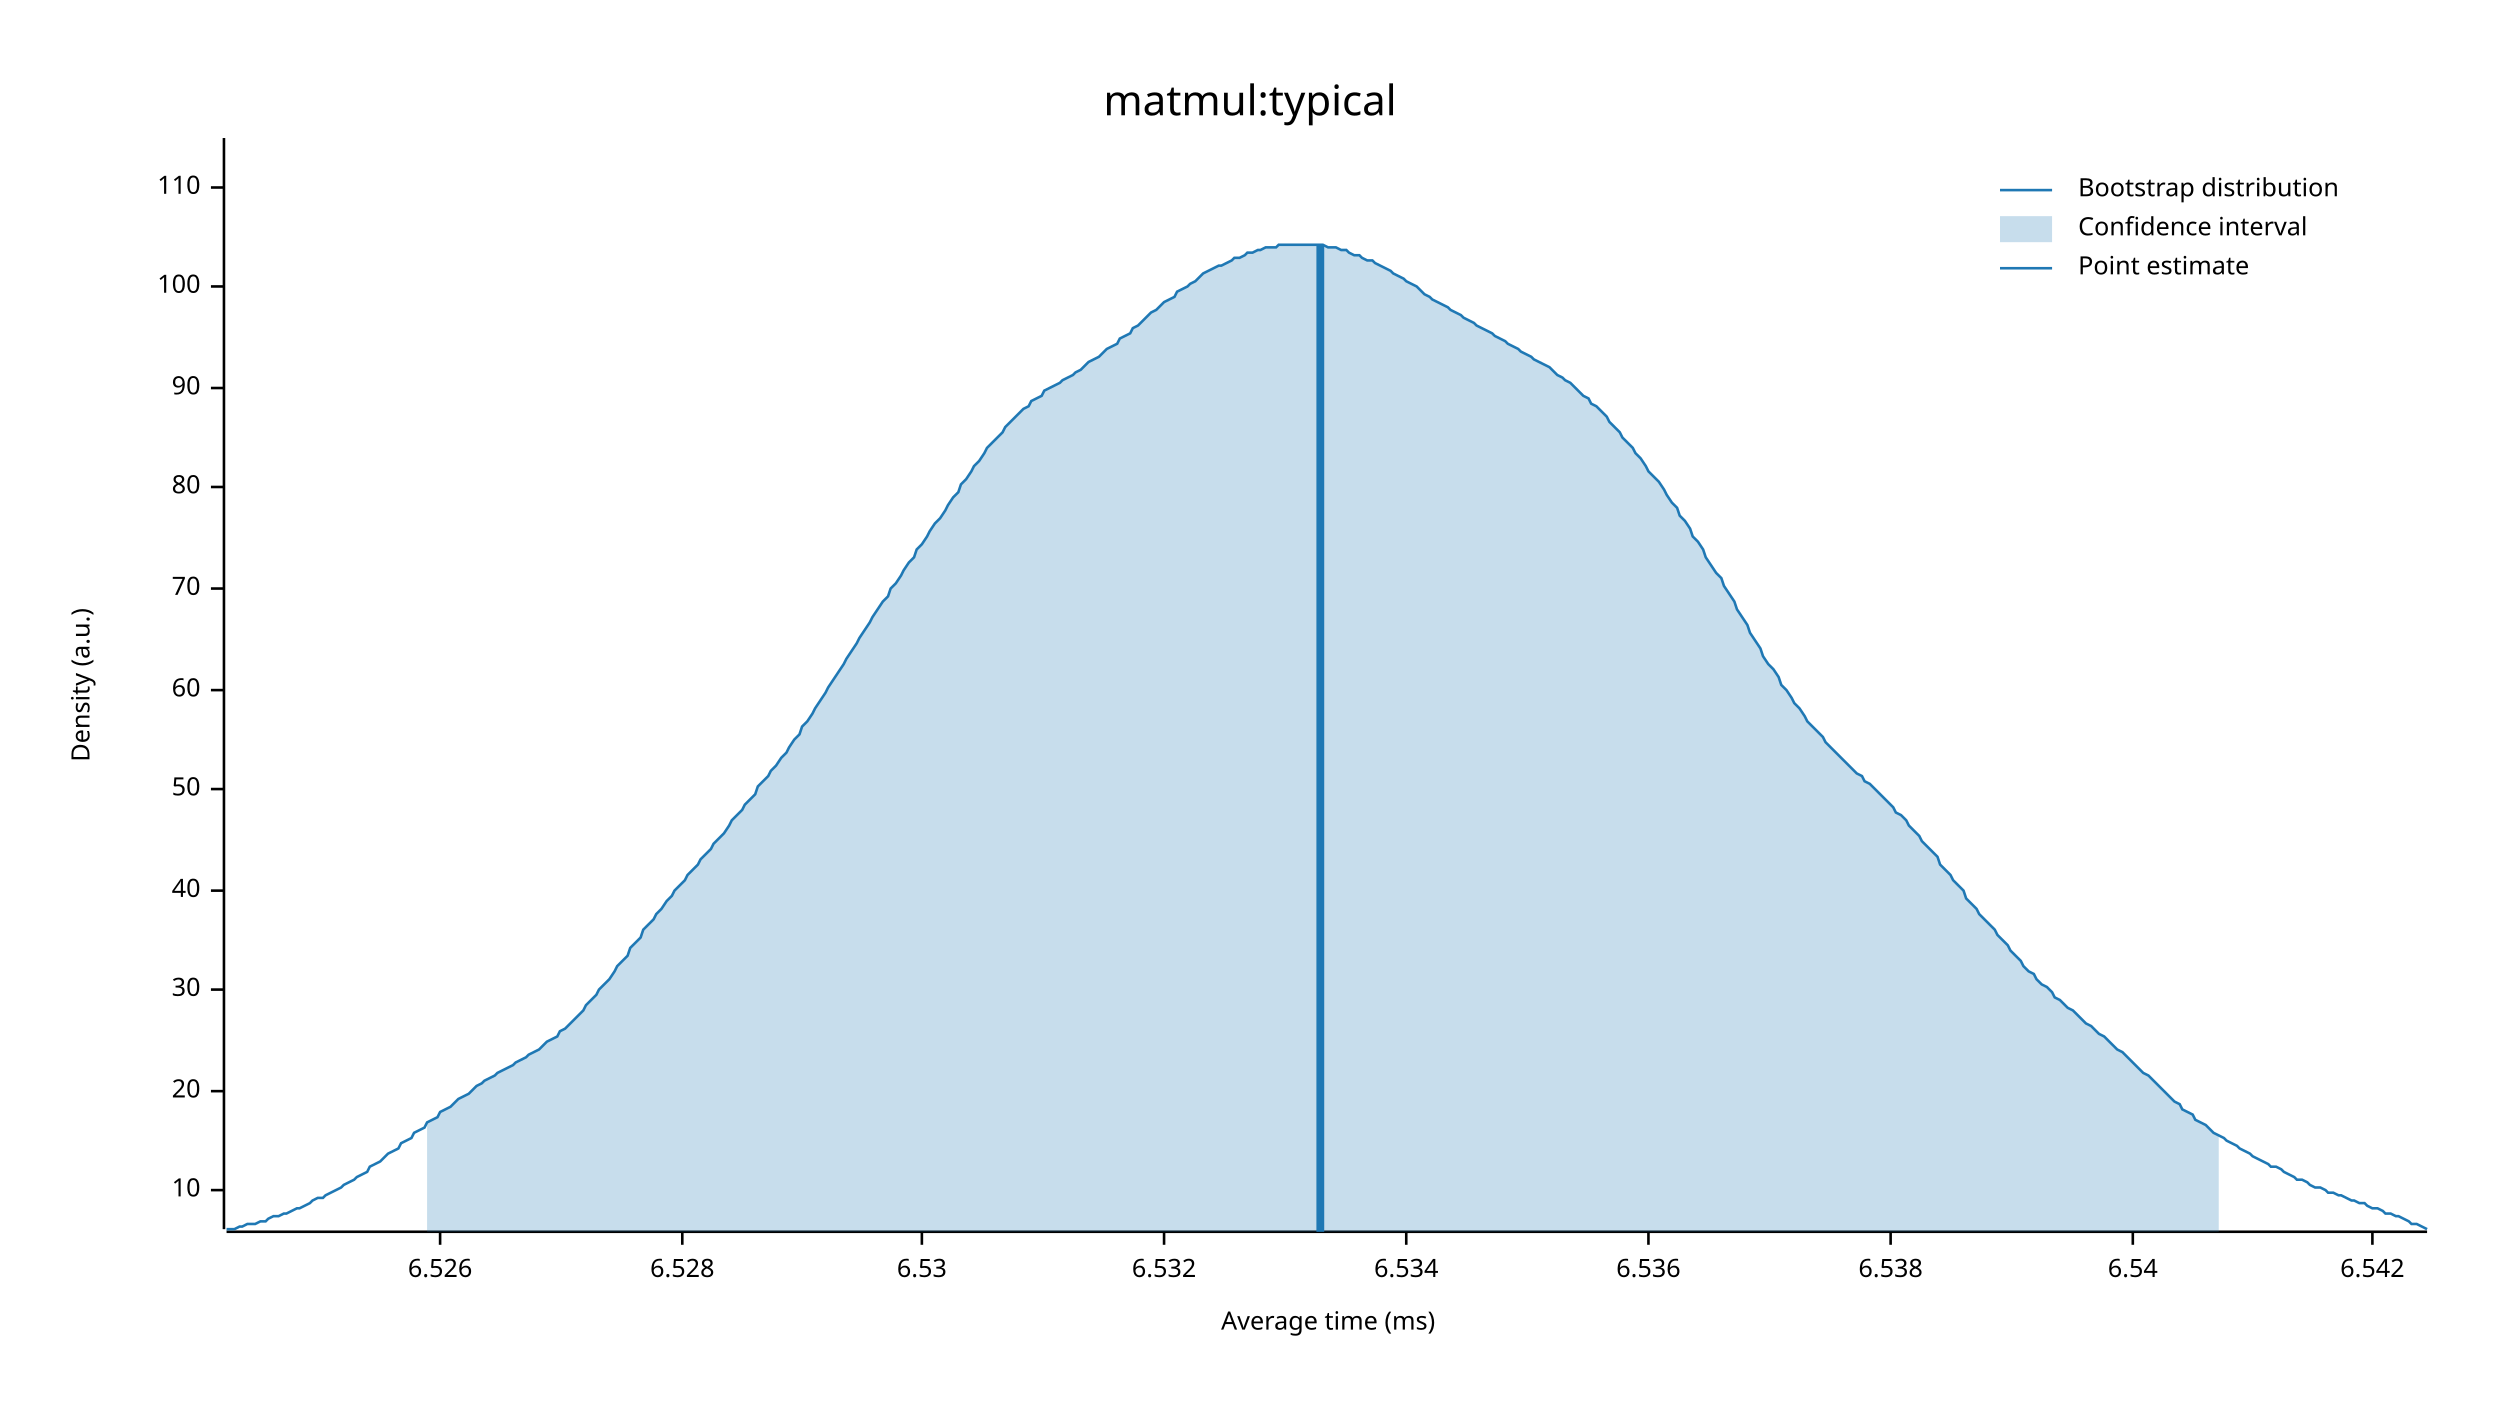
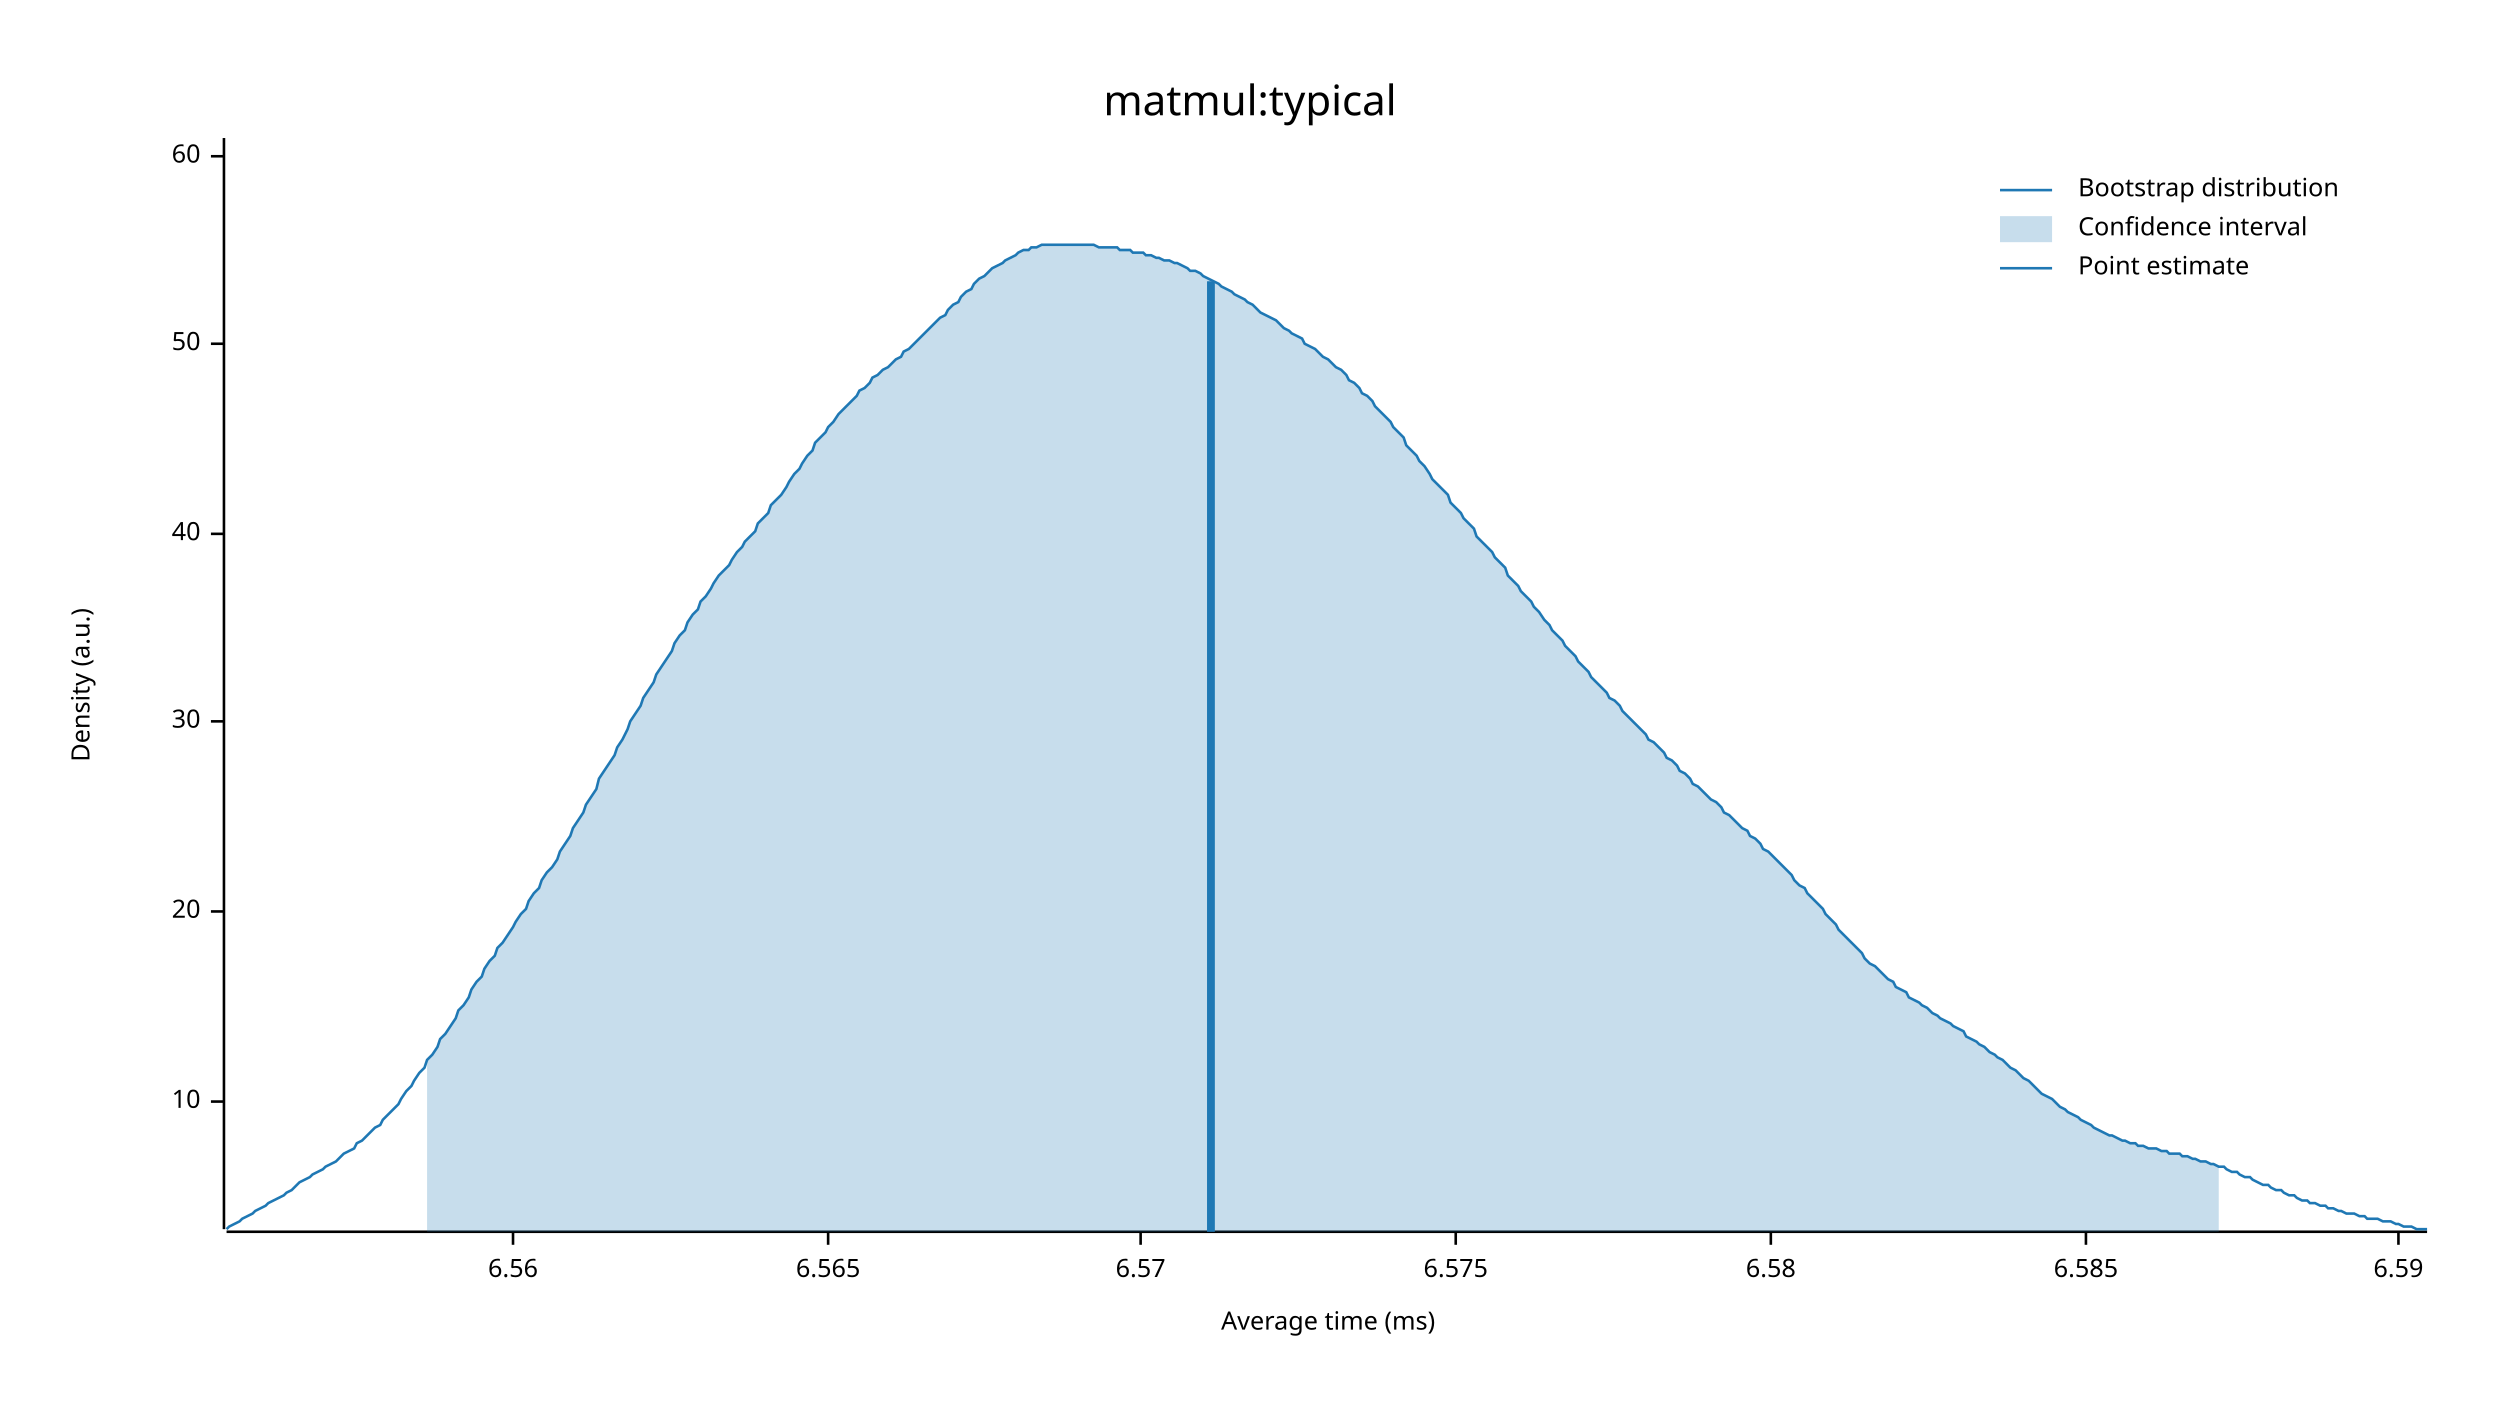
<svg xmlns="http://www.w3.org/2000/svg" width="960" height="540" viewBox="0 0 960 540">
  <text x="480" y="32" dy="0.76em" text-anchor="middle" font-family="sans-serif" font-size="16.129" opacity="1" fill="#000000">
matmul:typical
</text>
  <text x="27" y="263" dy="0.76em" text-anchor="middle" font-family="sans-serif" font-size="9.677" opacity="1" fill="#000000" transform="rotate(270, 27, 263)">
Density (a.u.)
</text>
  <text x="510" y="513" dy="-0.5ex" text-anchor="middle" font-family="sans-serif" font-size="9.677" opacity="1" fill="#000000">
Average time (ms)
</text>
  <polyline fill="none" opacity="1" stroke="#000000" stroke-width="1" points="86,53 86,472 " />
-   <text x="77" y="457" dy="0.5ex" text-anchor="end" font-family="sans-serif" font-size="9.677" opacity="1" fill="#000000">
+   <text x="77" y="423" dy="0.5ex" text-anchor="end" font-family="sans-serif" font-size="9.677" opacity="1" fill="#000000">
10
</text>
-   <polyline fill="none" opacity="1" stroke="#000000" stroke-width="1" points="81,457 86,457 " />
-   <text x="77" y="419" dy="0.5ex" text-anchor="end" font-family="sans-serif" font-size="9.677" opacity="1" fill="#000000">
+   <polyline fill="none" opacity="1" stroke="#000000" stroke-width="1" points="81,423 86,423 " />
+   <text x="77" y="350" dy="0.5ex" text-anchor="end" font-family="sans-serif" font-size="9.677" opacity="1" fill="#000000">
20
</text>
-   <polyline fill="none" opacity="1" stroke="#000000" stroke-width="1" points="81,419 86,419 " />
-   <text x="77" y="380" dy="0.5ex" text-anchor="end" font-family="sans-serif" font-size="9.677" opacity="1" fill="#000000">
+   <polyline fill="none" opacity="1" stroke="#000000" stroke-width="1" points="81,350 86,350 " />
+   <text x="77" y="277" dy="0.5ex" text-anchor="end" font-family="sans-serif" font-size="9.677" opacity="1" fill="#000000">
30
</text>
-   <polyline fill="none" opacity="1" stroke="#000000" stroke-width="1" points="81,380 86,380 " />
-   <text x="77" y="342" dy="0.5ex" text-anchor="end" font-family="sans-serif" font-size="9.677" opacity="1" fill="#000000">
+   <polyline fill="none" opacity="1" stroke="#000000" stroke-width="1" points="81,277 86,277 " />
+   <text x="77" y="205" dy="0.5ex" text-anchor="end" font-family="sans-serif" font-size="9.677" opacity="1" fill="#000000">
40
</text>
-   <polyline fill="none" opacity="1" stroke="#000000" stroke-width="1" points="81,342 86,342 " />
-   <text x="77" y="303" dy="0.5ex" text-anchor="end" font-family="sans-serif" font-size="9.677" opacity="1" fill="#000000">
+   <polyline fill="none" opacity="1" stroke="#000000" stroke-width="1" points="81,205 86,205 " />
+   <text x="77" y="132" dy="0.5ex" text-anchor="end" font-family="sans-serif" font-size="9.677" opacity="1" fill="#000000">
50
</text>
-   <polyline fill="none" opacity="1" stroke="#000000" stroke-width="1" points="81,303 86,303 " />
-   <text x="77" y="265" dy="0.5ex" text-anchor="end" font-family="sans-serif" font-size="9.677" opacity="1" fill="#000000">
+   <polyline fill="none" opacity="1" stroke="#000000" stroke-width="1" points="81,132 86,132 " />
+   <text x="77" y="60" dy="0.5ex" text-anchor="end" font-family="sans-serif" font-size="9.677" opacity="1" fill="#000000">
60
</text>
-   <polyline fill="none" opacity="1" stroke="#000000" stroke-width="1" points="81,265 86,265 " />
-   <text x="77" y="226" dy="0.5ex" text-anchor="end" font-family="sans-serif" font-size="9.677" opacity="1" fill="#000000">
- 70
+   <polyline fill="none" opacity="1" stroke="#000000" stroke-width="1" points="81,60 86,60 " />
+   <polyline fill="none" opacity="1" stroke="#000000" stroke-width="1" points="87,473 932,473 " />
+   <text x="197" y="483" dy="0.76em" text-anchor="middle" font-family="sans-serif" font-size="9.677" opacity="1" fill="#000000">
+ 6.56
</text>
-   <polyline fill="none" opacity="1" stroke="#000000" stroke-width="1" points="81,226 86,226 " />
-   <text x="77" y="187" dy="0.5ex" text-anchor="end" font-family="sans-serif" font-size="9.677" opacity="1" fill="#000000">
- 80
+   <polyline fill="none" opacity="1" stroke="#000000" stroke-width="1" points="197,473 197,478 " />
+   <text x="318" y="483" dy="0.76em" text-anchor="middle" font-family="sans-serif" font-size="9.677" opacity="1" fill="#000000">
+ 6.565
</text>
-   <polyline fill="none" opacity="1" stroke="#000000" stroke-width="1" points="81,187 86,187 " />
-   <text x="77" y="149" dy="0.5ex" text-anchor="end" font-family="sans-serif" font-size="9.677" opacity="1" fill="#000000">
- 90
+   <polyline fill="none" opacity="1" stroke="#000000" stroke-width="1" points="318,473 318,478 " />
+   <text x="438" y="483" dy="0.76em" text-anchor="middle" font-family="sans-serif" font-size="9.677" opacity="1" fill="#000000">
+ 6.57
</text>
-   <polyline fill="none" opacity="1" stroke="#000000" stroke-width="1" points="81,149 86,149 " />
-   <text x="77" y="110" dy="0.5ex" text-anchor="end" font-family="sans-serif" font-size="9.677" opacity="1" fill="#000000">
- 100
+   <polyline fill="none" opacity="1" stroke="#000000" stroke-width="1" points="438,473 438,478 " />
+   <text x="559" y="483" dy="0.76em" text-anchor="middle" font-family="sans-serif" font-size="9.677" opacity="1" fill="#000000">
+ 6.575
</text>
-   <polyline fill="none" opacity="1" stroke="#000000" stroke-width="1" points="81,110 86,110 " />
-   <text x="77" y="72" dy="0.5ex" text-anchor="end" font-family="sans-serif" font-size="9.677" opacity="1" fill="#000000">
- 110
+   <polyline fill="none" opacity="1" stroke="#000000" stroke-width="1" points="559,473 559,478 " />
+   <text x="680" y="483" dy="0.76em" text-anchor="middle" font-family="sans-serif" font-size="9.677" opacity="1" fill="#000000">
+ 6.58
</text>
-   <polyline fill="none" opacity="1" stroke="#000000" stroke-width="1" points="81,72 86,72 " />
-   <polyline fill="none" opacity="1" stroke="#000000" stroke-width="1" points="87,473 932,473 " />
-   <text x="169" y="483" dy="0.76em" text-anchor="middle" font-family="sans-serif" font-size="9.677" opacity="1" fill="#000000">
- 6.526
+   <polyline fill="none" opacity="1" stroke="#000000" stroke-width="1" points="680,473 680,478 " />
+   <text x="801" y="483" dy="0.76em" text-anchor="middle" font-family="sans-serif" font-size="9.677" opacity="1" fill="#000000">
+ 6.585
</text>
-   <polyline fill="none" opacity="1" stroke="#000000" stroke-width="1" points="169,473 169,478 " />
-   <text x="262" y="483" dy="0.76em" text-anchor="middle" font-family="sans-serif" font-size="9.677" opacity="1" fill="#000000">
- 6.528
+   <polyline fill="none" opacity="1" stroke="#000000" stroke-width="1" points="801,473 801,478 " />
+   <text x="921" y="483" dy="0.76em" text-anchor="middle" font-family="sans-serif" font-size="9.677" opacity="1" fill="#000000">
+ 6.59
</text>
-   <polyline fill="none" opacity="1" stroke="#000000" stroke-width="1" points="262,473 262,478 " />
-   <text x="354" y="483" dy="0.76em" text-anchor="middle" font-family="sans-serif" font-size="9.677" opacity="1" fill="#000000">
- 6.53
- </text>
-   <polyline fill="none" opacity="1" stroke="#000000" stroke-width="1" points="354,473 354,478 " />
-   <text x="447" y="483" dy="0.76em" text-anchor="middle" font-family="sans-serif" font-size="9.677" opacity="1" fill="#000000">
- 6.532
- </text>
-   <polyline fill="none" opacity="1" stroke="#000000" stroke-width="1" points="447,473 447,478 " />
-   <text x="540" y="483" dy="0.76em" text-anchor="middle" font-family="sans-serif" font-size="9.677" opacity="1" fill="#000000">
- 6.534
- </text>
-   <polyline fill="none" opacity="1" stroke="#000000" stroke-width="1" points="540,473 540,478 " />
-   <text x="633" y="483" dy="0.76em" text-anchor="middle" font-family="sans-serif" font-size="9.677" opacity="1" fill="#000000">
- 6.536
- </text>
-   <polyline fill="none" opacity="1" stroke="#000000" stroke-width="1" points="633,473 633,478 " />
-   <text x="726" y="483" dy="0.76em" text-anchor="middle" font-family="sans-serif" font-size="9.677" opacity="1" fill="#000000">
- 6.538
- </text>
-   <polyline fill="none" opacity="1" stroke="#000000" stroke-width="1" points="726,473 726,478 " />
-   <text x="819" y="483" dy="0.76em" text-anchor="middle" font-family="sans-serif" font-size="9.677" opacity="1" fill="#000000">
- 6.54
- </text>
-   <polyline fill="none" opacity="1" stroke="#000000" stroke-width="1" points="819,473 819,478 " />
-   <text x="911" y="483" dy="0.76em" text-anchor="middle" font-family="sans-serif" font-size="9.677" opacity="1" fill="#000000">
- 6.542
- </text>
-   <polyline fill="none" opacity="1" stroke="#000000" stroke-width="1" points="911,473 911,478 " />
-   <polyline fill="none" opacity="1" stroke="#1F78B4" stroke-width="1" points="87,472 88,472 90,472 92,471 93,471 95,470 97,470 98,470 100,469 102,469 103,468 105,467 107,467 109,466 110,466 112,465 114,464 115,464 117,463 119,462 120,461 122,460 124,460 125,459 127,458 129,457 131,456 132,455 134,454 136,453 137,452 139,451 141,450 142,448 144,447 146,446 147,445 149,443 151,442 153,441 154,439 156,438 158,437 159,435 161,434 163,433 164,431 166,430 168,429 169,427 171,426 173,425 175,423 176,422 178,421 180,420 181,419 183,417 185,416 186,415 188,414 190,413 191,412 193,411 195,410 197,409 198,408 200,407 202,406 203,405 205,404 207,403 208,402 210,400 212,399 214,398 215,396 217,395 219,393 220,392 222,390 224,388 225,386 227,384 229,382 230,380 232,378 234,376 236,373 237,371 239,369 241,367 242,364 244,362 246,360 247,357 249,355 251,353 252,351 254,349 256,346 258,344 259,342 261,340 263,338 264,336 266,334 268,332 269,330 271,328 273,326 274,324 276,322 278,320 280,317 281,315 283,313 285,311 286,309 288,307 290,305 291,302 293,300 295,298 296,296 298,294 300,291 302,289 303,287 305,284 307,282 308,279 310,277 312,274 313,272 315,269 317,266 318,264 320,261 322,258 324,255 325,253 327,250 329,247 330,245 332,242 334,239 335,237 337,234 339,231 341,229 342,226 344,224 346,221 347,219 349,216 351,214 352,211 354,209 356,206 357,204 359,201 361,199 363,196 364,194 366,191 368,189 369,186 371,184 373,181 374,179 376,177 378,174 379,172 381,170 383,168 385,166 386,164 388,162 390,160 391,159 393,157 395,156 396,154 398,153 400,152 401,150 403,149 405,148 407,147 408,146 410,145 412,144 413,143 415,142 417,140 418,139 420,138 422,137 423,136 425,134 427,133 429,132 430,130 432,129 434,128 435,126 437,125 439,123 440,122 442,120 444,119 445,118 447,116 449,115 451,114 452,112 454,111 456,110 457,109 459,108 461,106 462,105 464,104 466,103 468,102 469,102 471,101 473,100 474,99 476,99 478,98 479,97 481,97 483,96 484,96 486,95 488,95 490,95 491,94 493,94 495,94 496,94 498,94 500,94 501,94 503,94 505,94 506,94 508,94 510,95 512,95 513,95 515,96 517,96 518,97 520,98 522,98 523,99 525,100 527,100 528,101 530,102 532,103 534,104 535,105 537,106 539,107 540,108 542,109 544,110 545,111 547,113 549,114 550,115 552,116 554,117 556,118 557,119 559,120 561,121 562,122 564,123 566,124 567,125 569,126 571,127 573,128 574,129 576,130 578,131 579,132 581,133 583,134 584,135 586,136 588,137 589,138 591,139 593,140 595,141 596,142 598,144 600,145 601,146 603,147 605,149 606,150 608,152 610,153 611,155 613,156 615,158 617,160 618,162 620,164 622,166 623,168 625,170 627,172 628,174 630,176 632,179 633,181 635,183 637,185 639,188 640,190 642,193 644,195 645,198 647,200 649,203 650,206 652,208 654,211 655,214 657,217 659,220 661,222 662,225 664,228 666,231 667,234 669,237 671,240 672,243 674,246 676,249 677,252 679,255 681,257 683,260 684,263 686,265 688,268 689,270 691,272 693,275 694,277 696,279 698,281 700,283 701,285 703,287 705,289 706,290 708,292 710,294 711,295 713,297 715,298 716,300 718,301 720,303 722,305 723,306 725,308 727,310 728,312 730,313 732,315 733,317 735,319 737,321 738,323 740,325 742,327 744,329 745,332 747,334 749,336 750,338 752,340 754,342 755,345 757,347 759,349 760,351 762,353 764,355 766,357 767,359 769,361 771,363 772,365 774,367 776,369 777,371 779,373 781,374 782,376 784,378 786,379 788,381 789,383 791,384 793,386 794,387 796,388 798,390 799,391 801,393 803,394 804,395 806,397 808,398 810,400 811,401 813,403 815,404 816,405 818,407 820,409 821,410 823,412 825,413 827,415 828,416 830,418 832,420 833,421 835,423 837,424 838,426 840,427 842,428 843,430 845,431 847,432 849,434 850,435 852,436 854,437 855,438 857,439 859,440 860,441 862,442 864,443 865,444 867,445 869,446 871,447 872,448 874,448 876,449 877,450 879,451 881,452 882,453 884,453 886,454 887,455 889,456 891,456 893,457 894,458 896,458 898,459 899,459 901,460 903,461 904,461 906,462 908,462 909,463 911,464 913,464 915,465 916,466 918,466 920,467 921,467 923,468 925,469 926,470 928,470 930,471 932,472 " />
-   <polygon opacity="0.25" fill="#1F78B4" points="164,431 166,430 168,429 169,427 171,426 173,425 175,423 176,422 178,421 180,420 181,419 183,417 185,416 186,415 188,414 190,413 191,412 193,411 195,410 197,409 198,408 200,407 202,406 203,405 205,404 207,403 208,402 210,400 212,399 214,398 215,396 217,395 219,393 220,392 222,390 224,388 225,386 227,384 229,382 230,380 232,378 234,376 236,373 237,371 239,369 241,367 242,364 244,362 246,360 247,357 249,355 251,353 252,351 254,349 256,346 258,344 259,342 261,340 263,338 264,336 266,334 268,332 269,330 271,328 273,326 274,324 276,322 278,320 280,317 281,315 283,313 285,311 286,309 288,307 290,305 291,302 293,300 295,298 296,296 298,294 300,291 302,289 303,287 305,284 307,282 308,279 310,277 312,274 313,272 315,269 317,266 318,264 320,261 322,258 324,255 325,253 327,250 329,247 330,245 332,242 334,239 335,237 337,234 339,231 341,229 342,226 344,224 346,221 347,219 349,216 351,214 352,211 354,209 356,206 357,204 359,201 361,199 363,196 364,194 366,191 368,189 369,186 371,184 373,181 374,179 376,177 378,174 379,172 381,170 383,168 385,166 386,164 388,162 390,160 391,159 393,157 395,156 396,154 398,153 400,152 401,150 403,149 405,148 407,147 408,146 410,145 412,144 413,143 415,142 417,140 418,139 420,138 422,137 423,136 425,134 427,133 429,132 430,130 432,129 434,128 435,126 437,125 439,123 440,122 442,120 444,119 445,118 447,116 449,115 451,114 452,112 454,111 456,110 457,109 459,108 461,106 462,105 464,104 466,103 468,102 469,102 471,101 473,100 474,99 476,99 478,98 479,97 481,97 483,96 484,96 486,95 488,95 490,95 491,94 493,94 495,94 496,94 498,94 500,94 501,94 503,94 505,94 506,94 508,94 510,95 512,95 513,95 515,96 517,96 518,97 520,98 522,98 523,99 525,100 527,100 528,101 530,102 532,103 534,104 535,105 537,106 539,107 540,108 542,109 544,110 545,111 547,113 549,114 550,115 552,116 554,117 556,118 557,119 559,120 561,121 562,122 564,123 566,124 567,125 569,126 571,127 573,128 574,129 576,130 578,131 579,132 581,133 583,134 584,135 586,136 588,137 589,138 591,139 593,140 595,141 596,142 598,144 600,145 601,146 603,147 605,149 606,150 608,152 610,153 611,155 613,156 615,158 617,160 618,162 620,164 622,166 623,168 625,170 627,172 628,174 630,176 632,179 633,181 635,183 637,185 639,188 640,190 642,193 644,195 645,198 647,200 649,203 650,206 652,208 654,211 655,214 657,217 659,220 661,222 662,225 664,228 666,231 667,234 669,237 671,240 672,243 674,246 676,249 677,252 679,255 681,257 683,260 684,263 686,265 688,268 689,270 691,272 693,275 694,277 696,279 698,281 700,283 701,285 703,287 705,289 706,290 708,292 710,294 711,295 713,297 715,298 716,300 718,301 720,303 722,305 723,306 725,308 727,310 728,312 730,313 732,315 733,317 735,319 737,321 738,323 740,325 742,327 744,329 745,332 747,334 749,336 750,338 752,340 754,342 755,345 757,347 759,349 760,351 762,353 764,355 766,357 767,359 769,361 771,363 772,365 774,367 776,369 777,371 779,373 781,374 782,376 784,378 786,379 788,381 789,383 791,384 793,386 794,387 796,388 798,390 799,391 801,393 803,394 804,395 806,397 808,398 810,400 811,401 813,403 815,404 816,405 818,407 820,409 821,410 823,412 825,413 827,415 828,416 830,418 832,420 833,421 835,423 837,424 838,426 840,427 842,428 843,430 845,431 847,432 849,434 850,435 852,436 852,473 164,473 " />
-   <polyline fill="none" opacity="1" stroke="#1F78B4" stroke-width="3" points="507,473 507,94 " />
+   <polyline fill="none" opacity="1" stroke="#000000" stroke-width="1" points="921,473 921,478 " />
+   <polyline fill="none" opacity="1" stroke="#1F78B4" stroke-width="1" points="87,472 88,471 90,470 92,469 93,468 95,467 97,466 98,465 100,464 102,463 103,462 105,461 107,460 109,459 110,458 112,457 114,455 115,454 117,453 119,452 120,451 122,450 124,449 125,448 127,447 129,446 131,444 132,443 134,442 136,441 137,439 139,438 141,436 142,435 144,433 146,432 147,430 149,428 151,426 153,424 154,422 156,419 158,417 159,415 161,412 163,410 164,407 166,405 168,402 169,399 171,397 173,394 175,391 176,388 178,386 180,383 181,380 183,377 185,375 186,372 188,369 190,367 191,364 193,362 195,359 197,356 198,354 200,351 202,349 203,346 205,343 207,341 208,338 210,335 212,333 214,330 215,327 217,324 219,321 220,318 222,315 224,312 225,309 227,306 229,303 230,299 232,296 234,293 236,290 237,287 239,284 241,280 242,277 244,274 246,271 247,268 249,265 251,262 252,259 254,256 256,253 258,250 259,247 261,244 263,242 264,239 266,236 268,234 269,231 271,229 273,226 274,224 276,221 278,219 280,217 281,215 283,212 285,210 286,208 288,206 290,204 291,201 293,199 295,197 296,194 298,192 300,190 302,187 303,185 305,182 307,180 308,178 310,175 312,173 313,170 315,168 317,166 318,164 320,162 322,159 324,157 325,156 327,154 329,152 330,150 332,149 334,147 335,145 337,144 339,142 341,141 342,140 344,138 346,137 347,135 349,134 351,132 352,131 354,129 356,127 357,126 359,124 361,122 363,121 364,119 366,117 368,116 369,114 371,112 373,111 374,109 376,107 378,106 379,105 381,103 383,102 385,101 386,100 388,99 390,98 391,97 393,96 395,96 396,95 398,95 400,94 401,94 403,94 405,94 407,94 408,94 410,94 412,94 413,94 415,94 417,94 418,94 420,94 422,95 423,95 425,95 427,95 429,95 430,96 432,96 434,96 435,97 437,97 439,97 440,98 442,98 444,99 445,99 447,100 449,100 451,101 452,101 454,102 456,103 457,104 459,104 461,105 462,106 464,107 466,108 468,109 469,110 471,111 473,112 474,113 476,114 478,115 479,116 481,117 483,119 484,120 486,121 488,122 490,123 491,124 493,126 495,127 496,128 498,129 500,130 501,132 503,133 505,134 506,135 508,137 510,138 512,140 513,141 515,142 517,144 518,146 520,147 522,149 523,151 525,152 527,154 528,156 530,158 532,160 534,162 535,164 537,166 539,168 540,171 542,173 544,175 545,177 547,179 549,182 550,184 552,186 554,188 556,190 557,193 559,195 561,197 562,199 564,201 566,203 567,206 569,208 571,210 573,212 574,214 576,216 578,218 579,221 581,223 583,225 584,227 586,229 588,231 589,233 591,235 593,238 595,240 596,242 598,244 600,246 601,248 603,250 605,252 606,254 608,256 610,258 611,260 613,262 615,264 617,266 618,268 620,269 622,271 623,273 625,275 627,277 628,278 630,280 632,282 633,284 635,285 637,287 639,289 640,291 642,292 644,294 645,296 647,297 649,299 650,301 652,302 654,304 655,305 657,307 659,308 661,310 662,312 664,313 666,315 667,316 669,318 671,319 672,321 674,322 676,324 677,326 679,327 681,329 683,331 684,332 686,334 688,336 689,338 691,340 693,341 694,343 696,345 698,347 700,349 701,351 703,353 705,355 706,357 708,359 710,361 711,362 713,364 715,366 716,368 718,370 720,371 722,373 723,374 725,376 727,377 728,379 730,380 732,381 733,383 735,384 737,385 738,386 740,387 742,389 744,390 745,391 747,392 749,393 750,394 752,395 754,396 755,398 757,399 759,400 760,401 762,402 764,404 766,405 767,406 769,407 771,409 772,410 774,411 776,413 777,414 779,415 781,417 782,418 784,420 786,421 788,422 789,423 791,425 793,426 794,427 796,428 798,429 799,430 801,431 803,432 804,433 806,434 808,435 810,436 811,436 813,437 815,438 816,438 818,439 820,439 821,440 823,440 825,441 827,441 828,441 830,442 832,442 833,443 835,443 837,443 838,444 840,444 842,445 843,445 845,446 847,446 849,447 850,447 852,448 854,448 855,449 857,450 859,450 860,451 862,452 864,452 865,453 867,454 869,455 871,455 872,456 874,457 876,457 877,458 879,459 881,459 882,460 884,461 886,461 887,462 889,462 891,463 893,463 894,464 896,464 898,465 899,465 901,466 903,466 904,466 906,467 908,467 909,468 911,468 913,468 915,469 916,469 918,469 920,470 921,470 923,471 925,471 926,471 928,472 930,472 932,472 " />
+   <polygon opacity="0.25" fill="#1F78B4" points="164,407 166,405 168,402 169,399 171,397 173,394 175,391 176,388 178,386 180,383 181,380 183,377 185,375 186,372 188,369 190,367 191,364 193,362 195,359 197,356 198,354 200,351 202,349 203,346 205,343 207,341 208,338 210,335 212,333 214,330 215,327 217,324 219,321 220,318 222,315 224,312 225,309 227,306 229,303 230,299 232,296 234,293 236,290 237,287 239,284 241,280 242,277 244,274 246,271 247,268 249,265 251,262 252,259 254,256 256,253 258,250 259,247 261,244 263,242 264,239 266,236 268,234 269,231 271,229 273,226 274,224 276,221 278,219 280,217 281,215 283,212 285,210 286,208 288,206 290,204 291,201 293,199 295,197 296,194 298,192 300,190 302,187 303,185 305,182 307,180 308,178 310,175 312,173 313,170 315,168 317,166 318,164 320,162 322,159 324,157 325,156 327,154 329,152 330,150 332,149 334,147 335,145 337,144 339,142 341,141 342,140 344,138 346,137 347,135 349,134 351,132 352,131 354,129 356,127 357,126 359,124 361,122 363,121 364,119 366,117 368,116 369,114 371,112 373,111 374,109 376,107 378,106 379,105 381,103 383,102 385,101 386,100 388,99 390,98 391,97 393,96 395,96 396,95 398,95 400,94 401,94 403,94 405,94 407,94 408,94 410,94 412,94 413,94 415,94 417,94 418,94 420,94 422,95 423,95 425,95 427,95 429,95 430,96 432,96 434,96 435,97 437,97 439,97 440,98 442,98 444,99 445,99 447,100 449,100 451,101 452,101 454,102 456,103 457,104 459,104 461,105 462,106 464,107 466,108 468,109 469,110 471,111 473,112 474,113 476,114 478,115 479,116 481,117 483,119 484,120 486,121 488,122 490,123 491,124 493,126 495,127 496,128 498,129 500,130 501,132 503,133 505,134 506,135 508,137 510,138 512,140 513,141 515,142 517,144 518,146 520,147 522,149 523,151 525,152 527,154 528,156 530,158 532,160 534,162 535,164 537,166 539,168 540,171 542,173 544,175 545,177 547,179 549,182 550,184 552,186 554,188 556,190 557,193 559,195 561,197 562,199 564,201 566,203 567,206 569,208 571,210 573,212 574,214 576,216 578,218 579,221 581,223 583,225 584,227 586,229 588,231 589,233 591,235 593,238 595,240 596,242 598,244 600,246 601,248 603,250 605,252 606,254 608,256 610,258 611,260 613,262 615,264 617,266 618,268 620,269 622,271 623,273 625,275 627,277 628,278 630,280 632,282 633,284 635,285 637,287 639,289 640,291 642,292 644,294 645,296 647,297 649,299 650,301 652,302 654,304 655,305 657,307 659,308 661,310 662,312 664,313 666,315 667,316 669,318 671,319 672,321 674,322 676,324 677,326 679,327 681,329 683,331 684,332 686,334 688,336 689,338 691,340 693,341 694,343 696,345 698,347 700,349 701,351 703,353 705,355 706,357 708,359 710,361 711,362 713,364 715,366 716,368 718,370 720,371 722,373 723,374 725,376 727,377 728,379 730,380 732,381 733,383 735,384 737,385 738,386 740,387 742,389 744,390 745,391 747,392 749,393 750,394 752,395 754,396 755,398 757,399 759,400 760,401 762,402 764,404 766,405 767,406 769,407 771,409 772,410 774,411 776,413 777,414 779,415 781,417 782,418 784,420 786,421 788,422 789,423 791,425 793,426 794,427 796,428 798,429 799,430 801,431 803,432 804,433 806,434 808,435 810,436 811,436 813,437 815,438 816,438 818,439 820,439 821,440 823,440 825,441 827,441 828,441 830,442 832,442 833,443 835,443 837,443 838,444 840,444 842,445 843,445 845,446 847,446 849,447 850,447 852,448 852,473 164,473 " />
+   <polyline fill="none" opacity="1" stroke="#1F78B4" stroke-width="3" points="465,473 465,108 " />
  <text x="798" y="68" dy="0.76em" text-anchor="start" font-family="sans-serif" font-size="9.677" opacity="1" fill="#000000">
Bootstrap distribution
</text>
  <text x="798" y="83" dy="0.76em" text-anchor="start" font-family="sans-serif" font-size="9.677" opacity="1" fill="#000000">
Confidence interval
</text>
  <text x="798" y="98" dy="0.76em" text-anchor="start" font-family="sans-serif" font-size="9.677" opacity="1" fill="#000000">
Point estimate
</text>
  <polyline fill="none" opacity="1" stroke="#1F78B4" stroke-width="1" points="768,73 788,73 " />
  <rect x="768" y="83" width="20" height="10" opacity="0.25" fill="#1F78B4" stroke="none" />
  <polyline fill="none" opacity="1" stroke="#1F78B4" stroke-width="1" points="768,103 788,103 " />
</svg>
